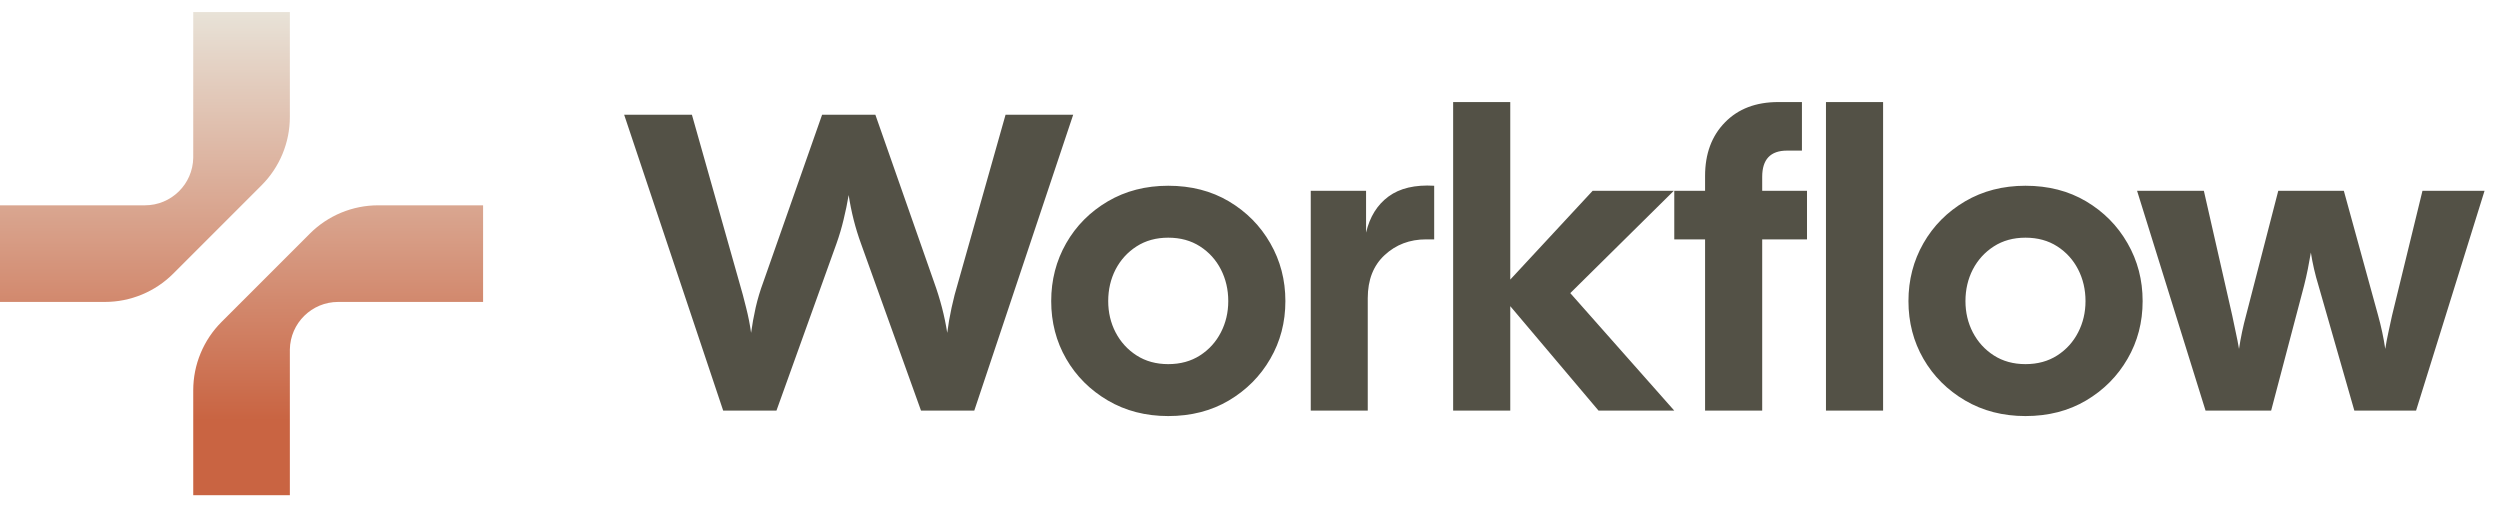
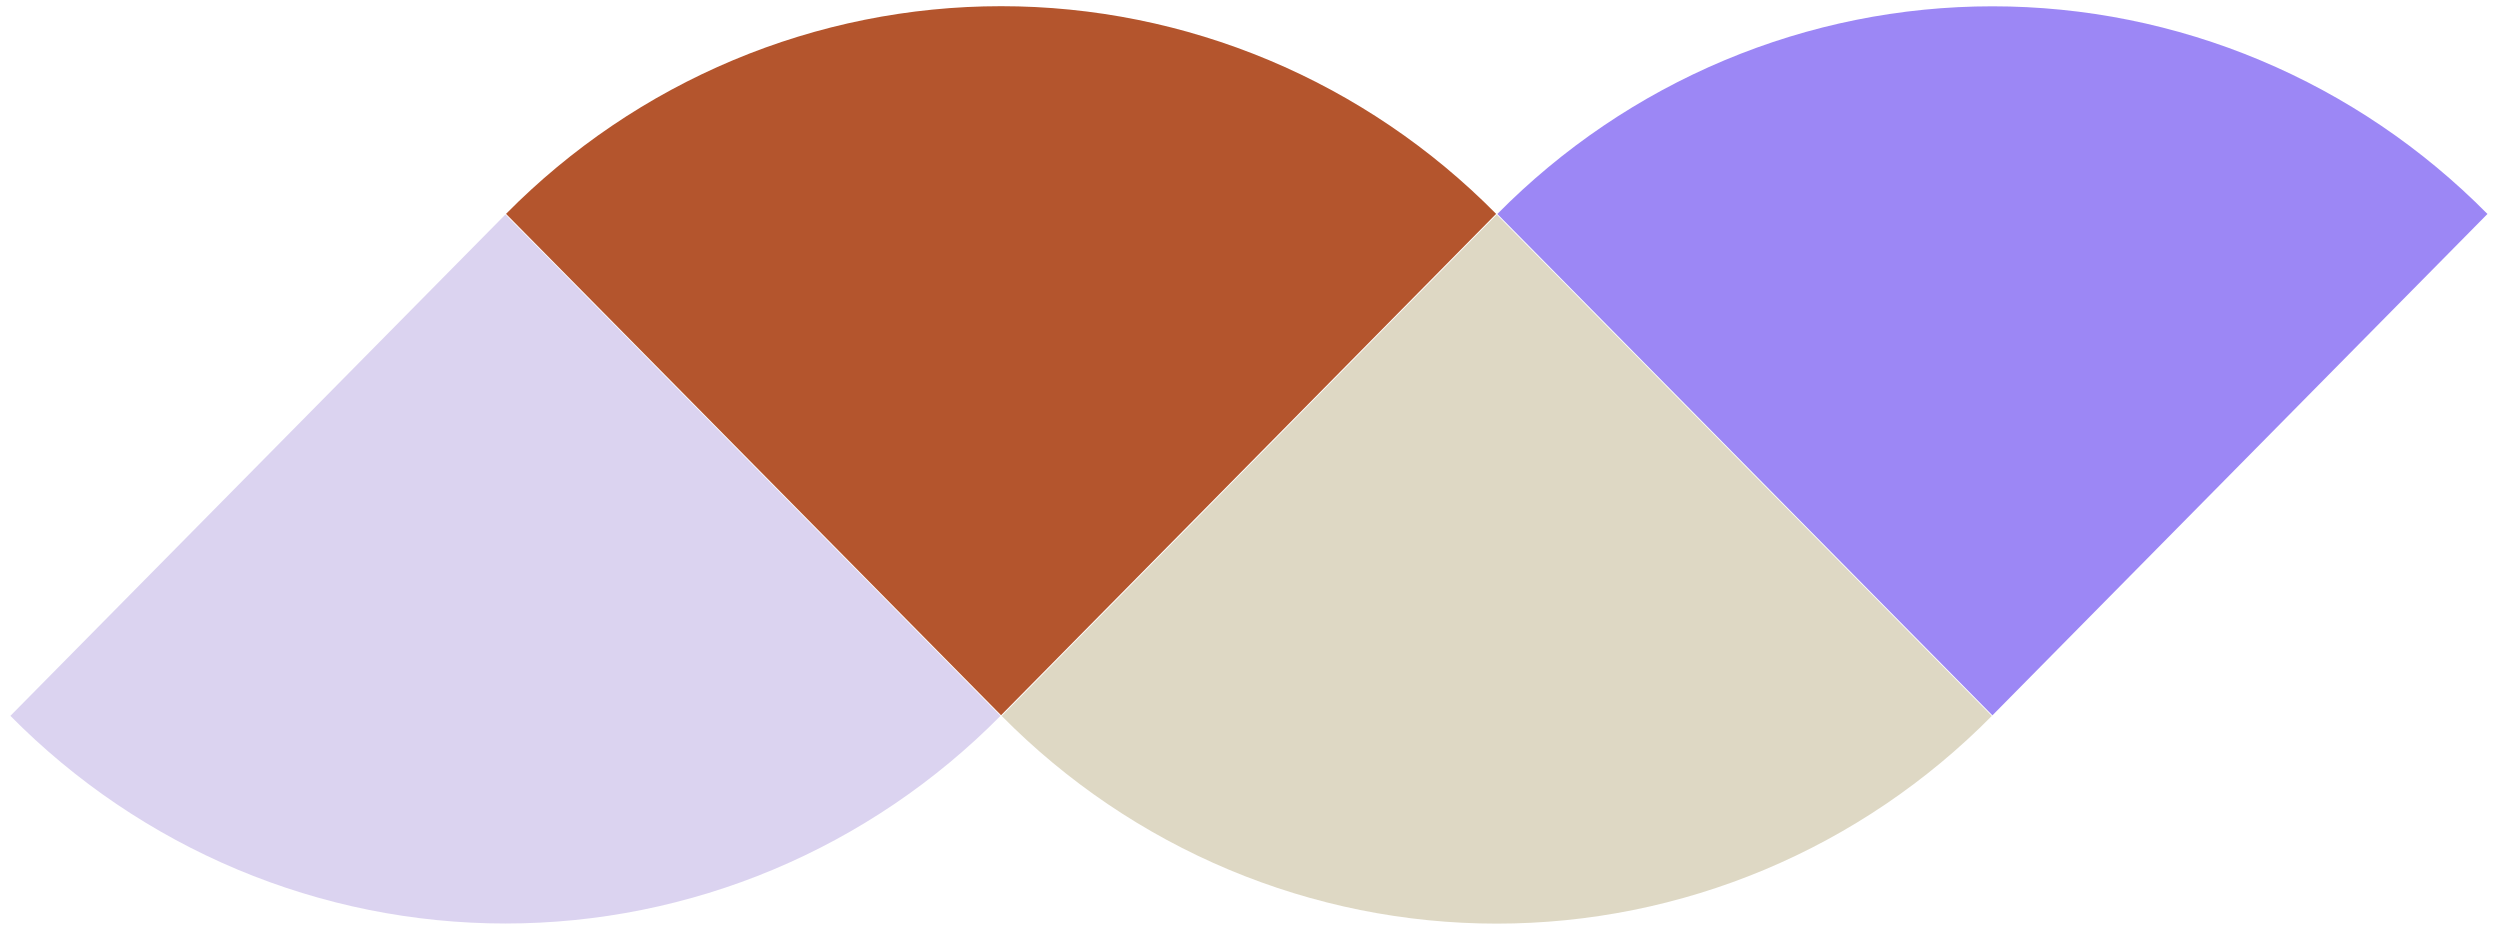
- <svg xmlns="http://www.w3.org/2000/svg" data-logo="logo" viewBox="0 0 207 42">
-   <g style="opacity: 1;" id="logogram" transform="translate(0, 1) rotate(0)">
-     <path d="M24 0H16V12.063C15.966 14.243 14.188 16 12.001 16H0V24H8.686C10.808 24 12.843 23.157 14.343 21.657L21.657 14.343C23.157 12.843 24 10.808 24 8.686V0Z" fill="url(#paint0_linear_7697_8782)" />
-     <path d="M16 40H24V27.937C24.034 25.757 25.811 24 28 24H40V16H31.314C29.192 16 27.157 16.843 25.657 18.343L18.343 25.657C16.843 27.157 16 29.192 16 31.314V40Z" fill="url(#paint1_linear_7697_8782)" />
+ <svg xmlns="http://www.w3.org/2000/svg" viewBox="0 0 109 41" data-logo="logo">
+   <g transform="translate(0, 0) rotate(0)" id="logogram" style="opacity: 1;">
+     <path fill="#B4552D" d="M65.231 9.325C62.397 6.454 59.032 4.177 55.328 2.623C51.625 1.07 47.656 0.27 43.647 0.27C39.639 0.27 35.669 1.07 31.966 2.623C28.263 4.177 24.898 6.454 22.063 9.325L43.647 31.184L65.231 9.325Z" />
+     <path fill="#DED8C4" d="M43.674 31.215C46.509 34.086 49.874 36.363 53.577 37.917C57.281 39.47 61.25 40.27 65.258 40.27C69.267 40.27 73.237 39.47 76.94 37.917C80.643 36.363 84.008 34.086 86.843 31.215L65.258 9.356L43.674 31.215Z" />
+     <path fill="#DBD3F0" d="M43.621 31.211C40.786 34.081 37.421 36.358 33.718 37.912C30.015 39.466 26.045 40.265 22.037 40.265C18.028 40.265 14.059 39.466 10.355 37.912C6.652 36.358 3.287 34.081 0.453 31.211L22.037 9.351L43.621 31.211Z" />
+     <path fill="#9C87F5" d="M65.285 9.329C68.119 6.459 71.484 4.182 75.188 2.628C78.891 1.074 82.861 0.275 86.869 0.275C90.878 0.275 94.847 1.074 98.55 2.628C102.253 4.182 105.618 6.459 108.453 9.329L86.869 31.189L65.285 9.329Z" />
  </g>
-   <g style="opacity: 1;" id="logotype" transform="translate(46, 8)">
-     <path fill="#535146" d="M18.29 26L13.88 26L5.68 1.50L11.29 1.50L15.21 15.36Q15.52 16.41 15.78 17.48Q16.05 18.54 16.19 19.56L16.19 19.56Q16.33 18.54 16.57 17.46Q16.82 16.38 17.20 15.36L17.20 15.36L22.07 1.50L26.48 1.50L31.34 15.36Q32.11 17.49 32.43 19.56L32.43 19.56Q32.56 18.54 32.79 17.48Q33.02 16.41 33.34 15.36L33.34 15.36L37.26 1.50L42.86 1.50L34.67 26L30.26 26L25.29 12.17Q24.59 10.25 24.27 8.15L24.27 8.15Q24.10 9.16 23.85 10.18Q23.61 11.19 23.26 12.17L23.26 12.17L18.29 26ZM50.73 26.45L50.73 26.45Q47.93 26.45 45.73 25.16Q43.52 23.86 42.28 21.71Q41.04 19.56 41.04 16.93L41.04 16.93Q41.04 14.31 42.28 12.14Q43.52 9.97 45.73 8.67Q47.93 7.38 50.73 7.38L50.73 7.38Q53.57 7.38 55.75 8.67Q57.94 9.97 59.18 12.14Q60.43 14.31 60.43 16.93L60.43 16.93Q60.43 19.56 59.18 21.71Q57.94 23.86 55.75 25.16Q53.57 26.45 50.73 26.45ZM50.73 22.15L50.73 22.15Q52.24 22.15 53.36 21.43Q54.48 20.71 55.09 19.52Q55.70 18.34 55.70 16.93L55.70 16.93Q55.70 15.50 55.09 14.31Q54.48 13.12 53.36 12.40Q52.24 11.68 50.73 11.68L50.73 11.68Q49.23 11.68 48.11 12.40Q46.99 13.12 46.37 14.31Q45.76 15.50 45.76 16.93L45.76 16.93Q45.76 18.34 46.37 19.52Q46.99 20.71 48.11 21.43Q49.23 22.15 50.73 22.15ZM67.25 26L62.53 26L62.53 7.80L67.11 7.80L67.11 11.26Q67.57 9.30 68.97 8.27Q70.37 7.24 72.75 7.38L72.75 7.38L72.75 11.82L72.08 11.82Q70.05 11.82 68.65 13.12Q67.25 14.41 67.25 16.69L67.25 16.69L67.25 26ZM79.05 26L74.32 26L74.32 0.45L79.05 0.45L79.05 15.15L85.87 7.80L92.59 7.80L84.02 16.27L92.63 26L86.36 26L79.05 17.35L79.05 26ZM99.91 26L95.18 26L95.18 11.82L92.63 11.82L92.63 7.80L95.18 7.80L95.18 6.57Q95.18 3.81 96.83 2.13Q98.47 0.45 101.24 0.45L101.24 0.45L103.20 0.45L103.20 4.47L101.97 4.47Q99.91 4.47 99.91 6.64L99.91 6.64L99.91 7.80L103.62 7.80L103.62 11.82L99.91 11.82L99.91 26ZM109.92 26L105.19 26L105.19 0.45L109.92 0.45L109.92 26ZM121.71 26.45L121.71 26.45Q118.91 26.45 116.71 25.16Q114.50 23.86 113.26 21.71Q112.02 19.56 112.02 16.93L112.02 16.93Q112.02 14.31 113.26 12.14Q114.50 9.97 116.71 8.67Q118.91 7.38 121.71 7.38L121.71 7.38Q124.55 7.38 126.73 8.67Q128.92 9.97 130.16 12.14Q131.41 14.31 131.41 16.93L131.41 16.93Q131.41 19.56 130.16 21.71Q128.92 23.86 126.73 25.16Q124.55 26.45 121.71 26.45ZM121.71 22.15L121.71 22.15Q123.22 22.15 124.34 21.43Q125.46 20.71 126.07 19.52Q126.68 18.34 126.68 16.93L126.68 16.93Q126.68 15.50 126.07 14.31Q125.46 13.12 124.34 12.40Q123.22 11.68 121.71 11.68L121.71 11.68Q120.21 11.68 119.09 12.40Q117.97 13.12 117.35 14.31Q116.74 15.50 116.74 16.93L116.74 16.93Q116.74 18.34 117.35 19.52Q117.97 20.71 119.09 21.43Q120.21 22.15 121.71 22.15ZM142.05 26L136.62 26L130.95 7.80L136.48 7.80L138.83 18.13Q138.97 18.79 139.12 19.51Q139.28 20.23 139.39 20.89L139.39 20.89Q139.60 19.49 139.98 18.09L139.98 18.09L142.64 7.80L148.07 7.80L150.90 18.09Q151.29 19.49 151.50 20.89L151.50 20.89Q151.60 20.23 151.76 19.51Q151.92 18.79 152.06 18.13L152.06 18.13L154.58 7.80L159.72 7.80L154.05 26L148.94 26L145.97 15.64Q145.55 14.27 145.34 12.91L145.34 12.91Q145.23 13.57 145.09 14.27Q144.95 14.97 144.78 15.64L144.78 15.64L142.05 26Z" />
-   </g>
-   <defs>
-     <linearGradient id="paint0_linear_7697_8782" x1="20" y1="-0.997" x2="20" y2="33.793" gradientUnits="userSpaceOnUse">
-       <stop stop-color="#E9E6DC" />
-       <stop offset="1" stop-color="#C96442" />
-     </linearGradient>
-     <linearGradient id="paint1_linear_7697_8782" x1="20" y1="-0.997" x2="20" y2="33.793" gradientUnits="userSpaceOnUse">
-       <stop stop-color="#E9E6DC" />
-       <stop offset="1" stop-color="#C96442" />
-     </linearGradient>
-   </defs>
+   <g transform="translate(109, 20.5)" id="logotype" style="opacity: 1;" />
</svg>
